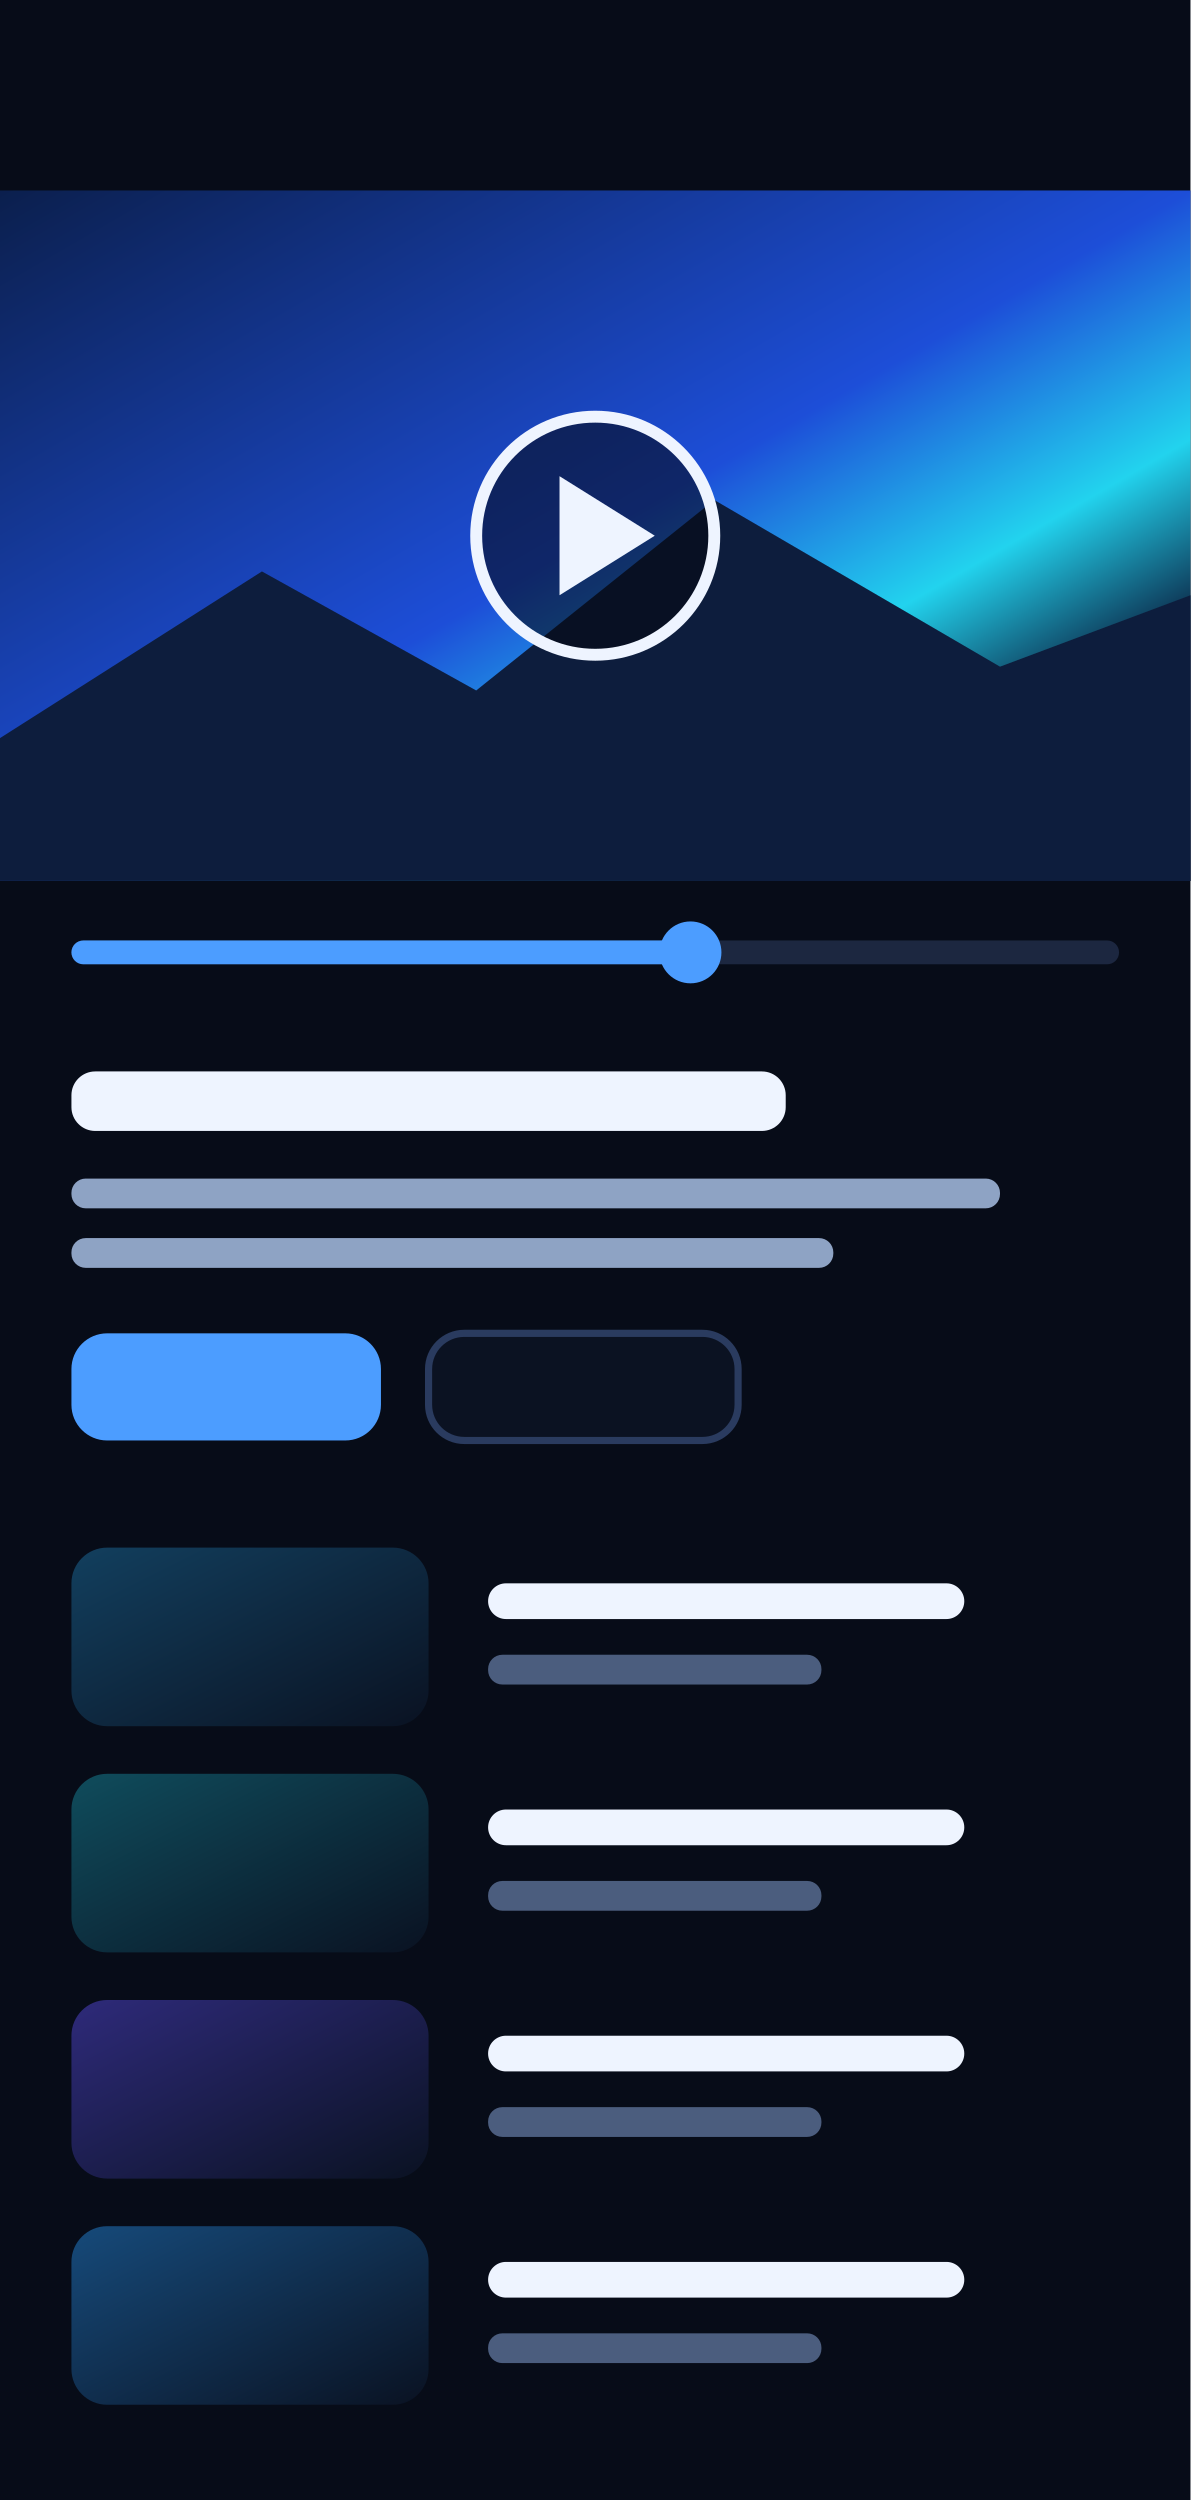
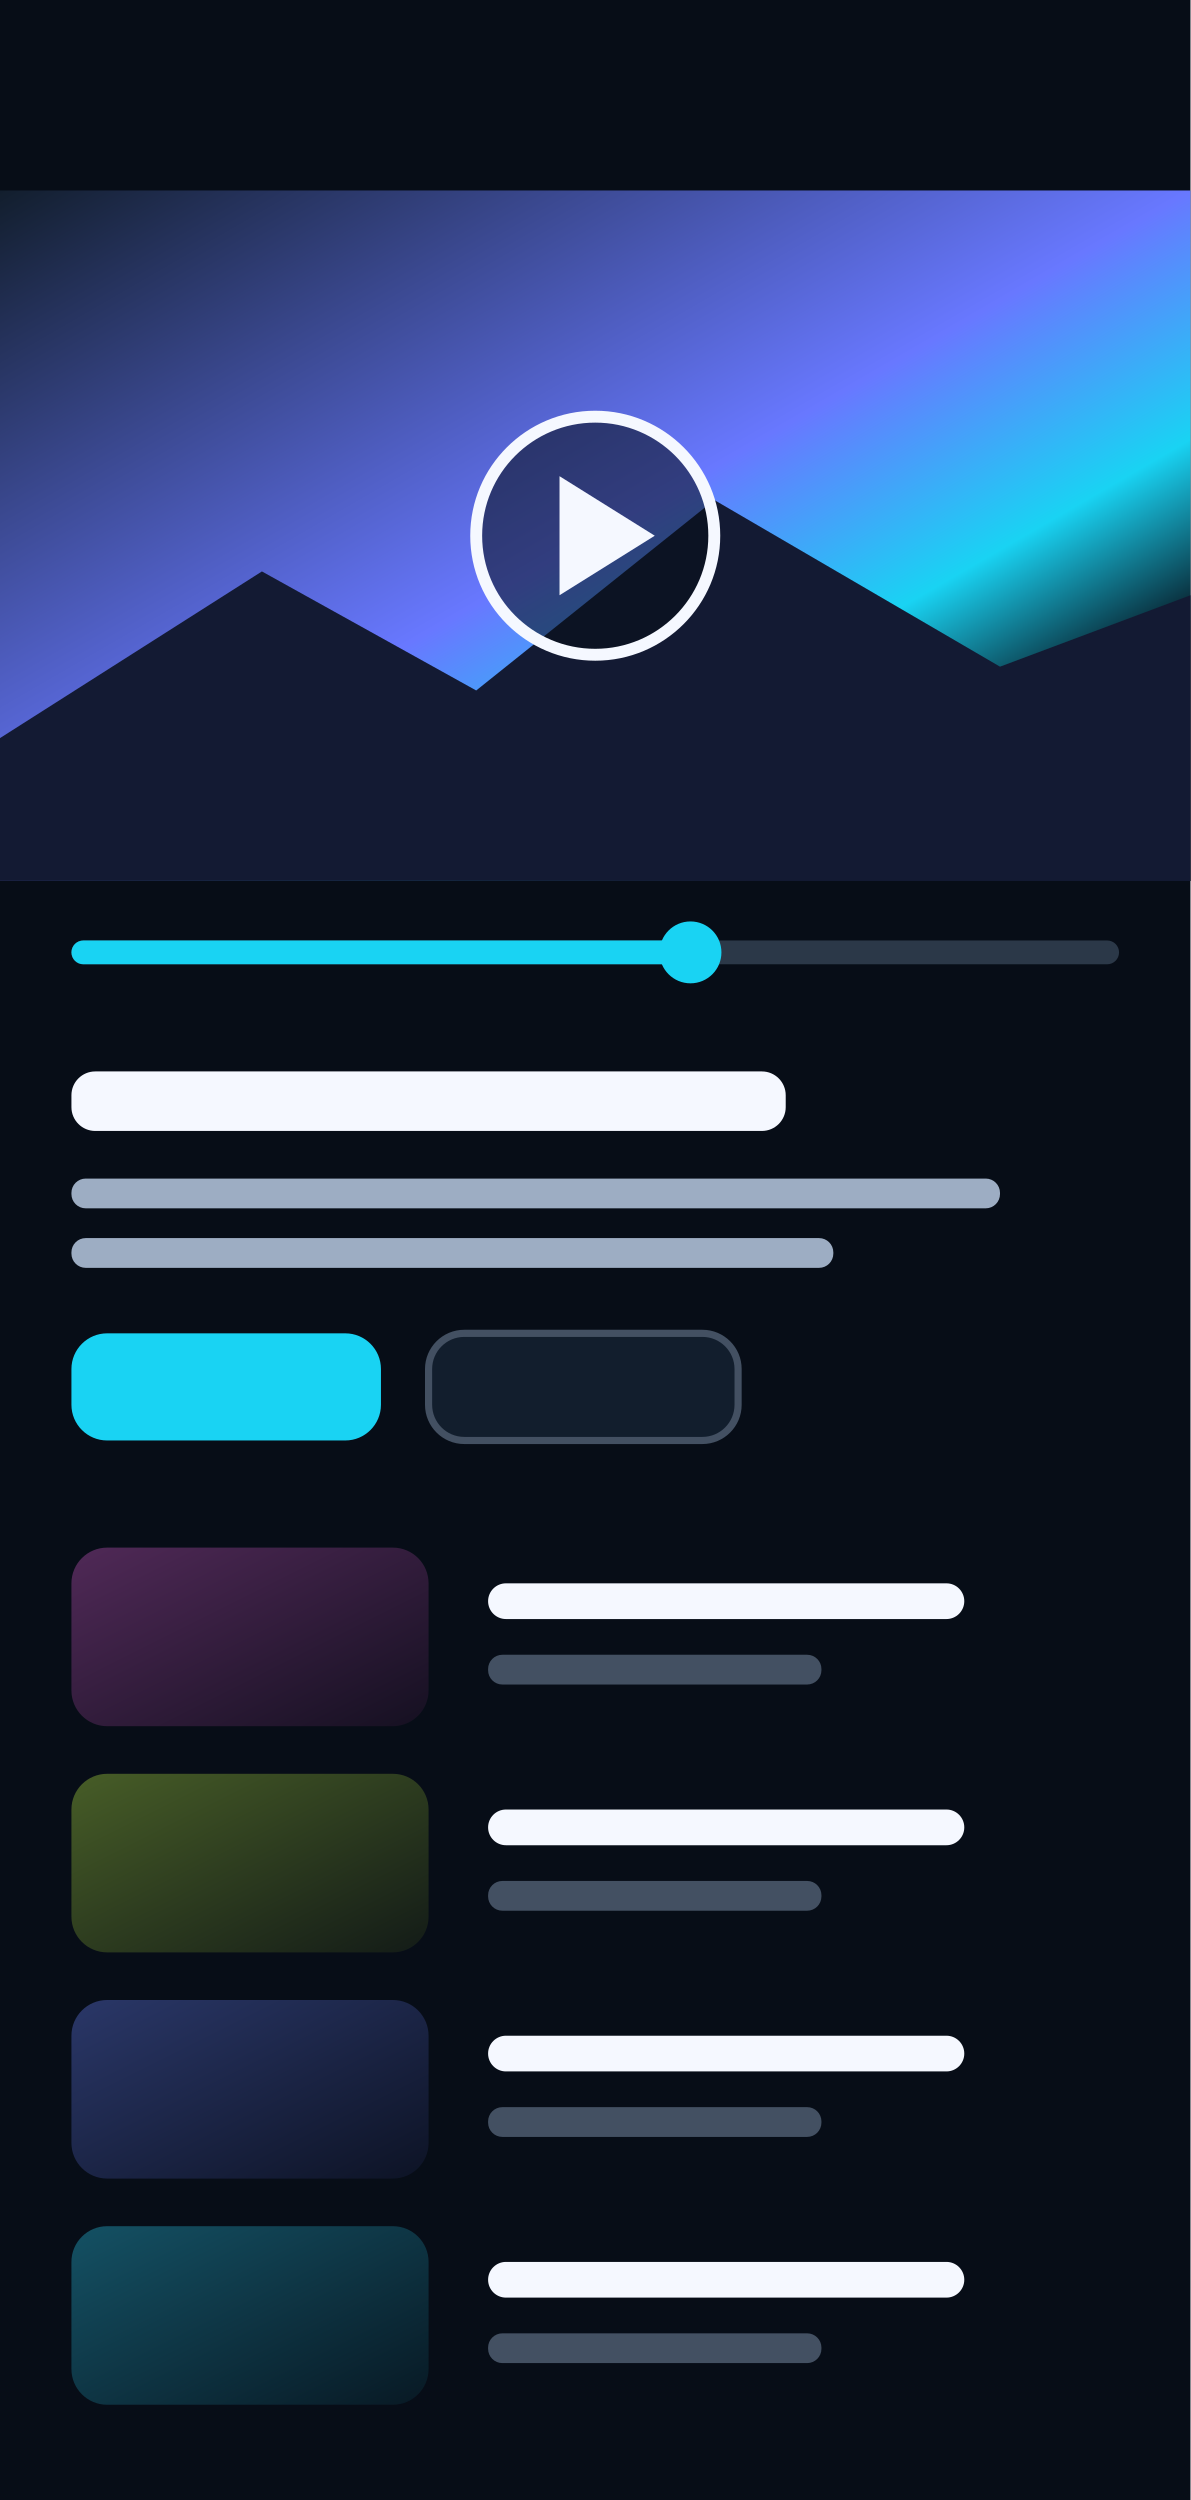
<svg xmlns="http://www.w3.org/2000/svg" viewBox="0 0 100 210">
  <defs>
    <linearGradient id="t-hero" x1="0" y1="0" x2="1" y2="1">
-       <stop offset="0" stop-color="#0b1f4d" />
-       <stop offset="0.5" stop-color="#1d4ed8" />
-       <stop offset="0.68" stop-color="#22d3ee" />
-       <stop offset="0.82" stop-color="#0a1a3a" />
+       <stop offset="0" stop-color="#121e2d" />
+       <stop offset="0.5" stop-color="#6878ff" />
+       <stop offset="0.68" stop-color="#19d3f3" />
+       <stop offset="0.82" stop-color="#070d17" />
    </linearGradient>
    <linearGradient id="t-fade" x1="0" y1="0" x2="1" y2="0">
-       <stop offset="0" stop-color="#070c18" stop-opacity="0.95" />
-       <stop offset="0.55" stop-color="#070c18" stop-opacity="0" />
+       <stop offset="0" stop-color="#070d17" stop-opacity="0.95" />
+       <stop offset="0.55" stop-color="#070d17" stop-opacity="0" />
    </linearGradient>
    <linearGradient id="t-t0" x1="0" y1="0" x2="1" y2="1">
-       <stop offset="0" stop-color="#1d3a7a" />
-       <stop offset="1" stop-color="#0a1222" />
+       <stop offset="0" stop-color="#145164" />
+       <stop offset="1" stop-color="#081924" />
    </linearGradient>
    <linearGradient id="t-t1" x1="0" y1="0" x2="1" y2="1">
-       <stop offset="0" stop-color="#123f5e" />
-       <stop offset="1" stop-color="#0a1222" />
+       <stop offset="0" stop-color="#502957" />
+       <stop offset="1" stop-color="#151021" />
    </linearGradient>
    <linearGradient id="t-t2" x1="0" y1="0" x2="1" y2="1">
-       <stop offset="0" stop-color="#0f4c5c" />
-       <stop offset="1" stop-color="#0a1222" />
+       <stop offset="0" stop-color="#475d27" />
+       <stop offset="1" stop-color="#131b17" />
    </linearGradient>
    <linearGradient id="t-t3" x1="0" y1="0" x2="1" y2="1">
-       <stop offset="0" stop-color="#2e2a7a" />
-       <stop offset="1" stop-color="#0a1222" />
+       <stop offset="0" stop-color="#2a3768" />
+       <stop offset="1" stop-color="#0d1325" />
    </linearGradient>
    <linearGradient id="t-t4" x1="0" y1="0" x2="1" y2="1">
-       <stop offset="0" stop-color="#164a7a" />
-       <stop offset="1" stop-color="#0a1222" />
+       <stop offset="0" stop-color="#145164" />
+       <stop offset="1" stop-color="#081924" />
    </linearGradient>
    <linearGradient id="t-t5" x1="0" y1="0" x2="1" y2="1">
-       <stop offset="0" stop-color="#3b2f7a" />
-       <stop offset="1" stop-color="#0a1222" />
+       <stop offset="0" stop-color="#502957" />
+       <stop offset="1" stop-color="#151021" />
    </linearGradient>
  </defs>
-   <rect width="100" height="210" fill="#070c18" />
+   <rect width="100" height="210" fill="#070d17" />
  <rect x="0" y="16" width="100" height="58" fill="url(#t-hero)" />
-   <path d="M0 62 L22 48 L40 58 L60 42 L84 56 L100 50 L100 74 L0 74 Z" fill="#0d1d3d" />
-   <circle cx="50" cy="45" r="10" fill="#05070d" fill-opacity="0.55" stroke="#eef4ff" stroke-width="1" />
-   <path d="M47 40 L55 45 L47 50 Z" fill="#eef4ff" />
-   <rect x="6" y="79" width="88" height="2" rx="1" fill="#1c2740" />
-   <rect x="6" y="79" width="52" height="2" rx="1" fill="#4c9dff" />
-   <circle cx="58" cy="80" r="2.6" fill="#4c9dff" />
-   <rect x="6" y="90" width="60" height="5" rx="2" fill="#eef4ff" />
-   <rect x="6" y="99" width="78" height="2.5" rx="1.2" fill="#8ea3c4" />
-   <rect x="6" y="104" width="64" height="2.5" rx="1.2" fill="#8ea3c4" />
-   <rect x="6" y="112" width="26" height="9" rx="3" fill="#4c9dff" />
-   <rect x="36" y="112" width="26" height="9" rx="3" fill="#0b1222" stroke="#2a3b5f" stroke-width="0.6" />
+   <path d="M0 62 L22 48 L40 58 L60 42 L84 56 L100 50 L100 74 L0 74 Z" fill="#131a33" />
+   <circle cx="50" cy="45" r="10" fill="#070d17" fill-opacity="0.55" stroke="#f5f8ff" stroke-width="1" />
+   <path d="M47 40 L55 45 L47 50 Z" fill="#f5f8ff" />
+   <rect x="6" y="79" width="88" height="2" rx="1" fill="#2b3848" />
+   <rect x="6" y="79" width="52" height="2" rx="1" fill="#19d3f3" />
+   <circle cx="58" cy="80" r="2.6" fill="#19d3f3" />
+   <rect x="6" y="90" width="60" height="5" rx="2" fill="#f5f8ff" />
+   <rect x="6" y="99" width="78" height="2.5" rx="1.2" fill="#9dadc3" />
+   <rect x="6" y="104" width="64" height="2.5" rx="1.2" fill="#9dadc3" />
+   <rect x="6" y="112" width="26" height="9" rx="3" fill="#19d3f3" />
+   <rect x="36" y="112" width="26" height="9" rx="3" fill="#121e2d" stroke="#435062" stroke-width="0.6" />
  <g>
    <rect x="6" y="130" width="30" height="15" rx="3" fill="url(#t-t1)" />
-     <rect x="41" y="133" width="40" height="3" rx="1.5" fill="#eef4ff" />
-     <rect x="41" y="139" width="28" height="2.5" rx="1.2" fill="#4b5d7e" />
+     <rect x="41" y="133" width="40" height="3" rx="1.5" fill="#f5f8ff" />
+     <rect x="41" y="139" width="28" height="2.5" rx="1.2" fill="#435062" />
  </g>
  <g>
    <rect x="6" y="149" width="30" height="15" rx="3" fill="url(#t-t2)" />
-     <rect x="41" y="152" width="40" height="3" rx="1.5" fill="#eef4ff" />
-     <rect x="41" y="158" width="28" height="2.5" rx="1.2" fill="#4b5d7e" />
+     <rect x="41" y="152" width="40" height="3" rx="1.5" fill="#f5f8ff" />
+     <rect x="41" y="158" width="28" height="2.5" rx="1.2" fill="#435062" />
  </g>
  <g>
    <rect x="6" y="168" width="30" height="15" rx="3" fill="url(#t-t3)" />
-     <rect x="41" y="171" width="40" height="3" rx="1.5" fill="#eef4ff" />
-     <rect x="41" y="177" width="28" height="2.5" rx="1.2" fill="#4b5d7e" />
+     <rect x="41" y="171" width="40" height="3" rx="1.5" fill="#f5f8ff" />
+     <rect x="41" y="177" width="28" height="2.5" rx="1.2" fill="#435062" />
  </g>
  <g>
    <rect x="6" y="187" width="30" height="15" rx="3" fill="url(#t-t4)" />
-     <rect x="41" y="190" width="40" height="3" rx="1.5" fill="#eef4ff" />
-     <rect x="41" y="196" width="28" height="2.5" rx="1.2" fill="#4b5d7e" />
+     <rect x="41" y="190" width="40" height="3" rx="1.5" fill="#f5f8ff" />
+     <rect x="41" y="196" width="28" height="2.5" rx="1.2" fill="#435062" />
  </g>
</svg>
